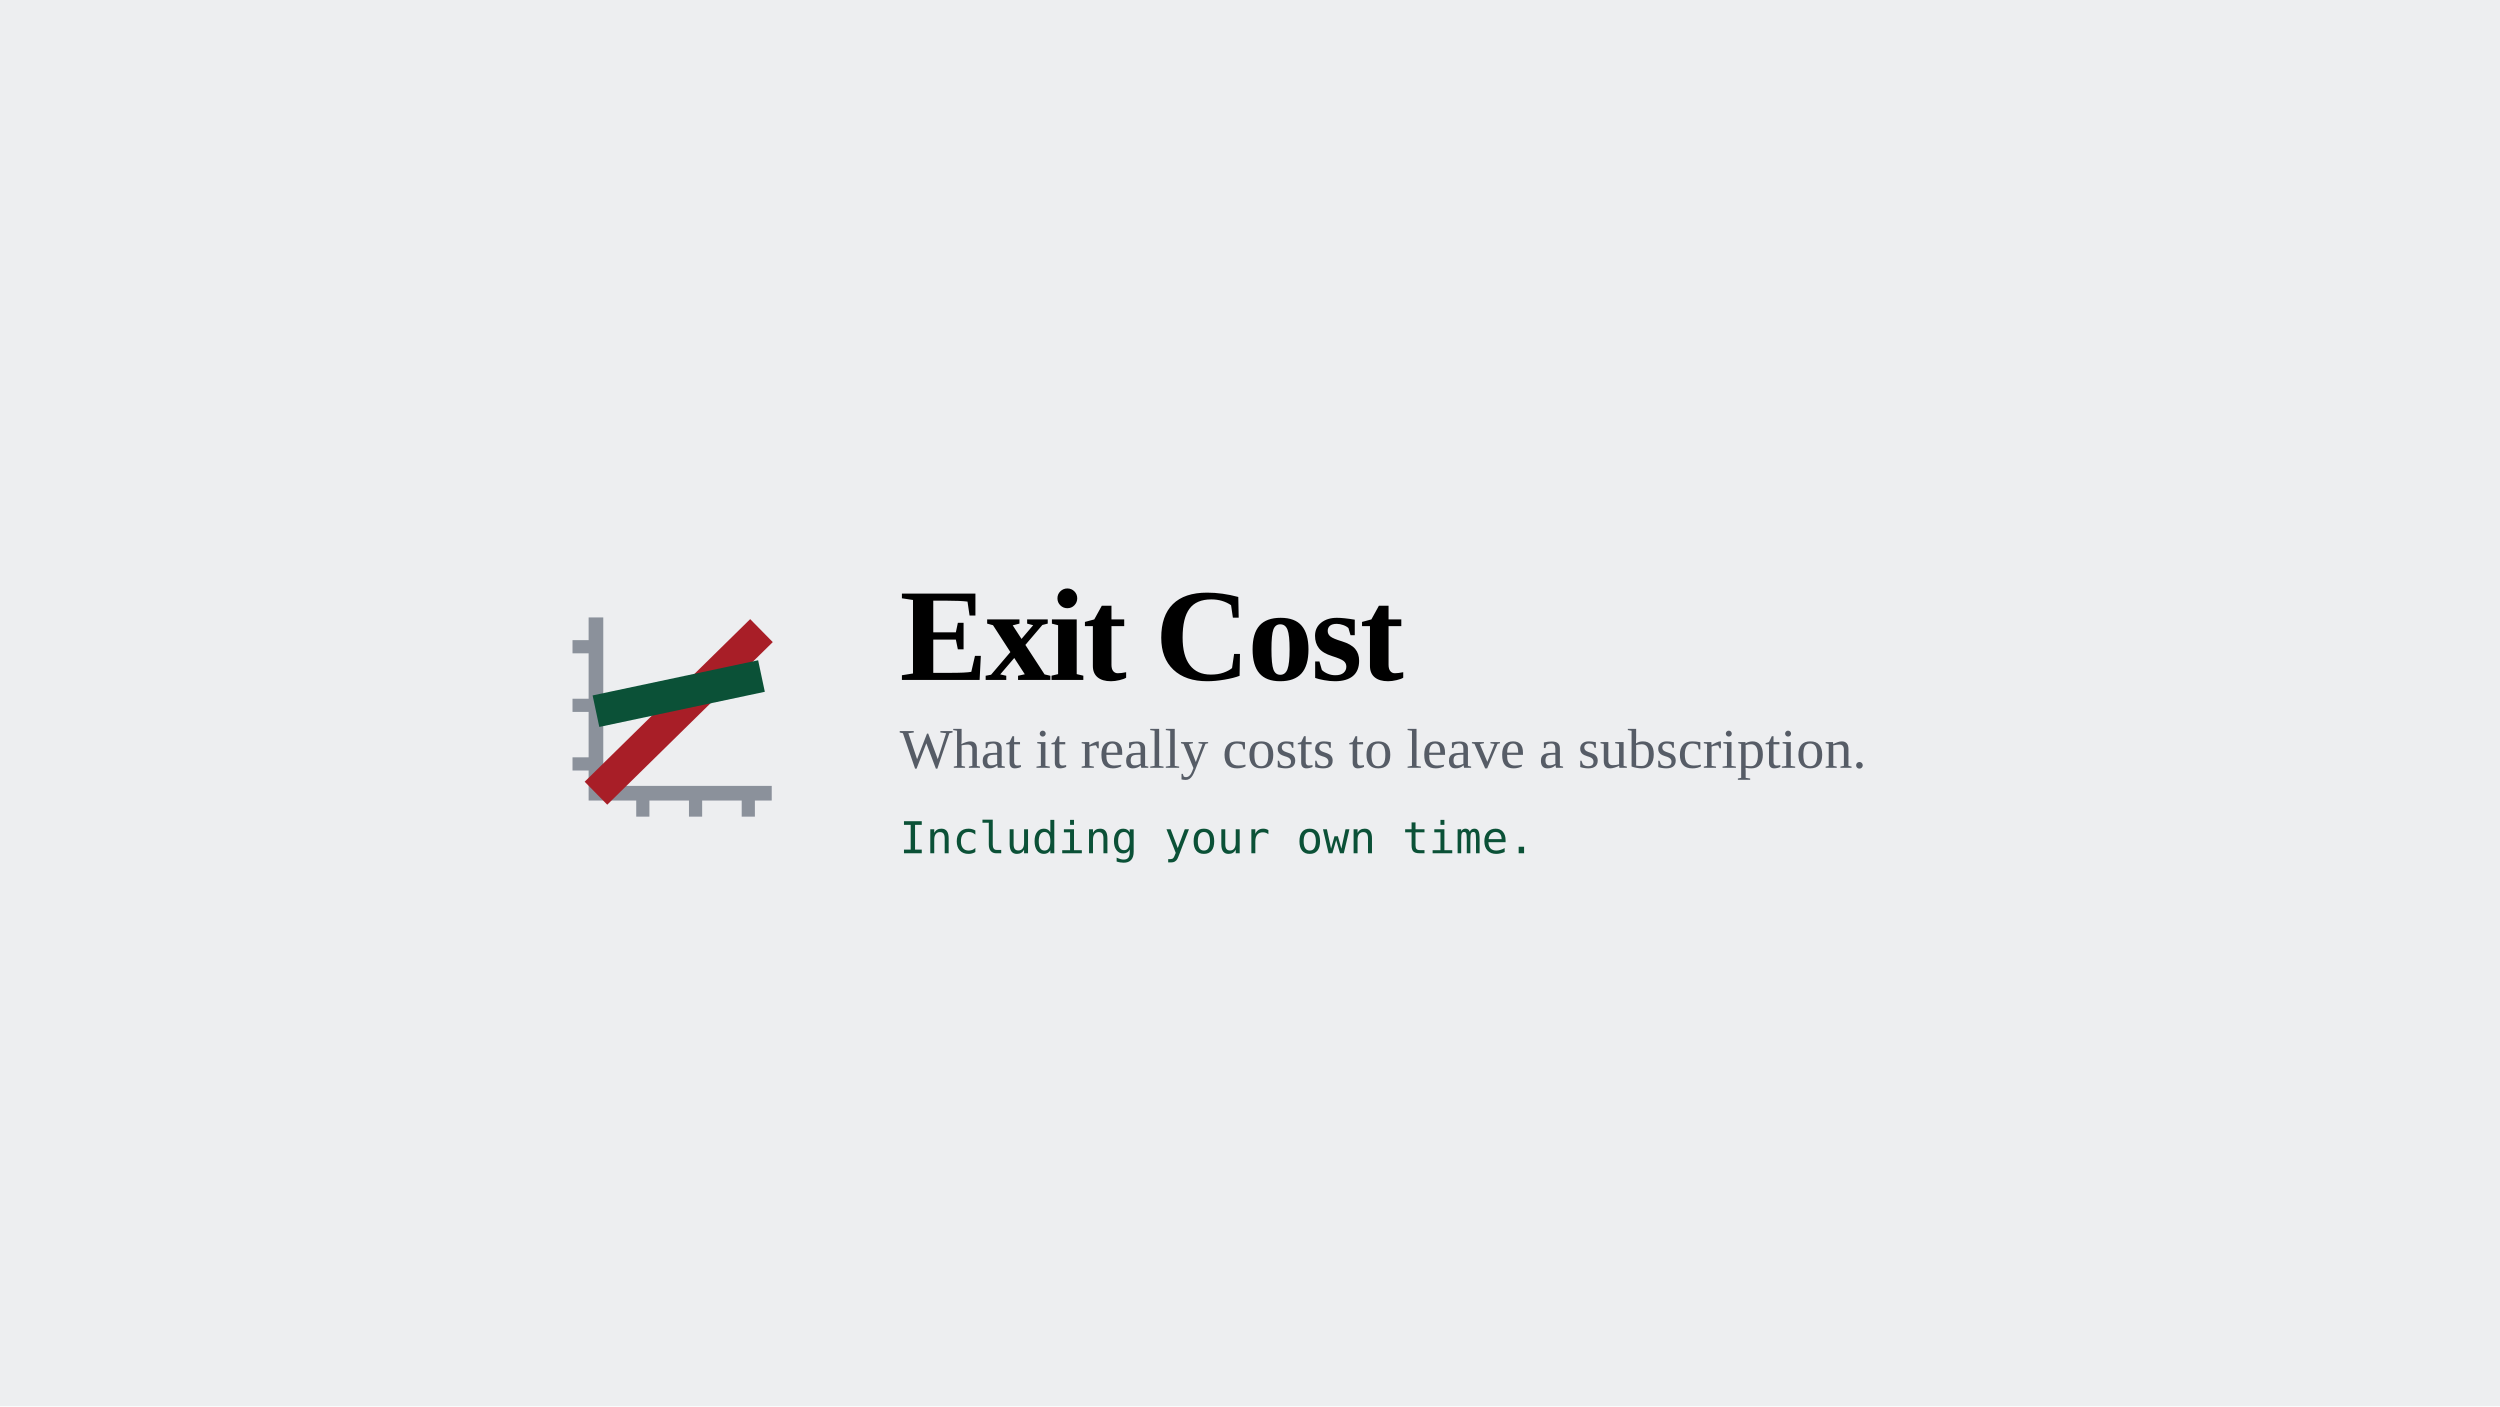
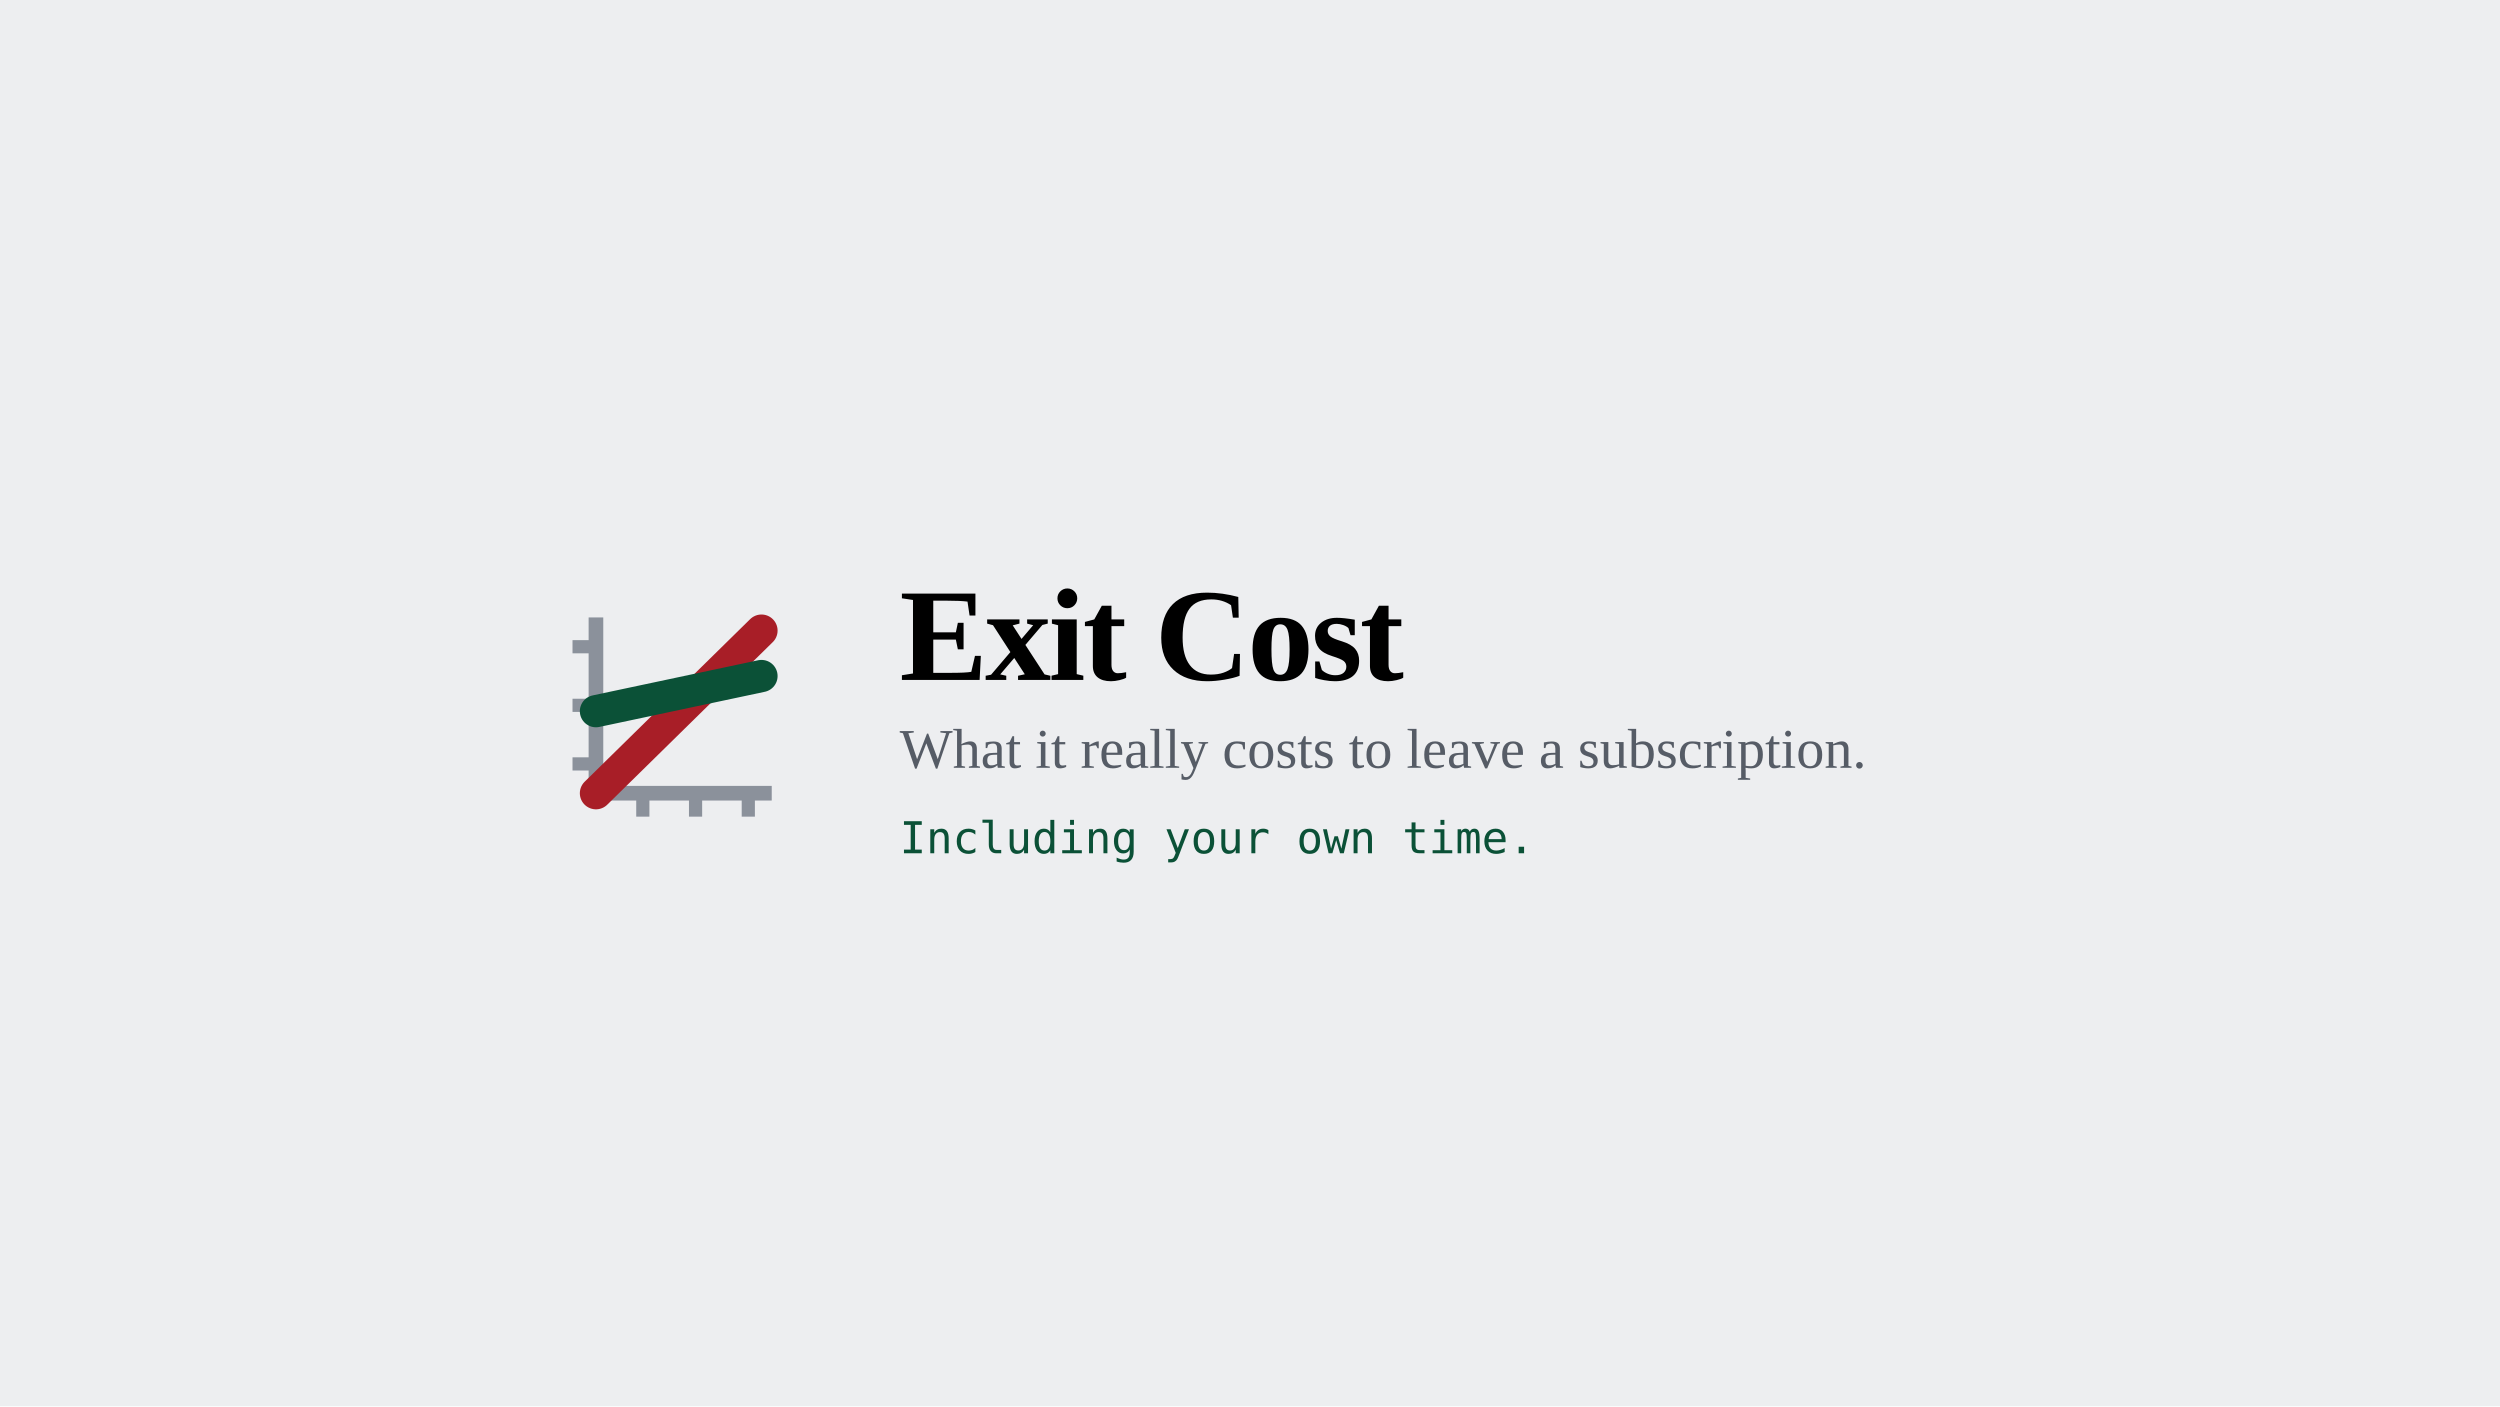
<svg xmlns="http://www.w3.org/2000/svg" viewBox="0 0 2048 1152" width="2048" height="1152">
  <rect width="2048" height="1152" fill="#edeef0" />
  <g transform="translate(407, 407)">
    <g transform="translate(-10,22) scale(0.60)">
      <g stroke="#8b919b" stroke-linecap="butt" fill="none">
        <path d="M152 128 L152 368 L392 368" stroke-width="20" />
        <g stroke-width="18">
          <path d="M120 168 H152 M120 248 H152 M120 328 H152" />
          <path d="M216 400 V368 M288 400 V368 M360 400 V368" />
        </g>
      </g>
-       <g fill="none" stroke-linecap="butt">
+       <g fill="none" stroke-linecap="round">
        <path d="M152 368 L378 146" stroke="#a81e27" stroke-width="44" />
        <path d="M152 256 L378 208" stroke="#0b5137" stroke-width="44" />
      </g>
    </g>
    <text x="330" y="150" font-family="Georgia, 'Times New Roman', serif" font-size="108" font-weight="600" fill="#000" letter-spacing="-2">Exit Cost</text>
    <text x="330" y="222" font-family="Georgia, 'Times New Roman', serif" font-size="46" fill="#565c66">What it really costs to leave a subscription.</text>
    <text x="330" y="292" font-family="ui-monospace, Menlo, monospace" font-size="36" fill="#0b5137">Including your own time.</text>
  </g>
</svg>
